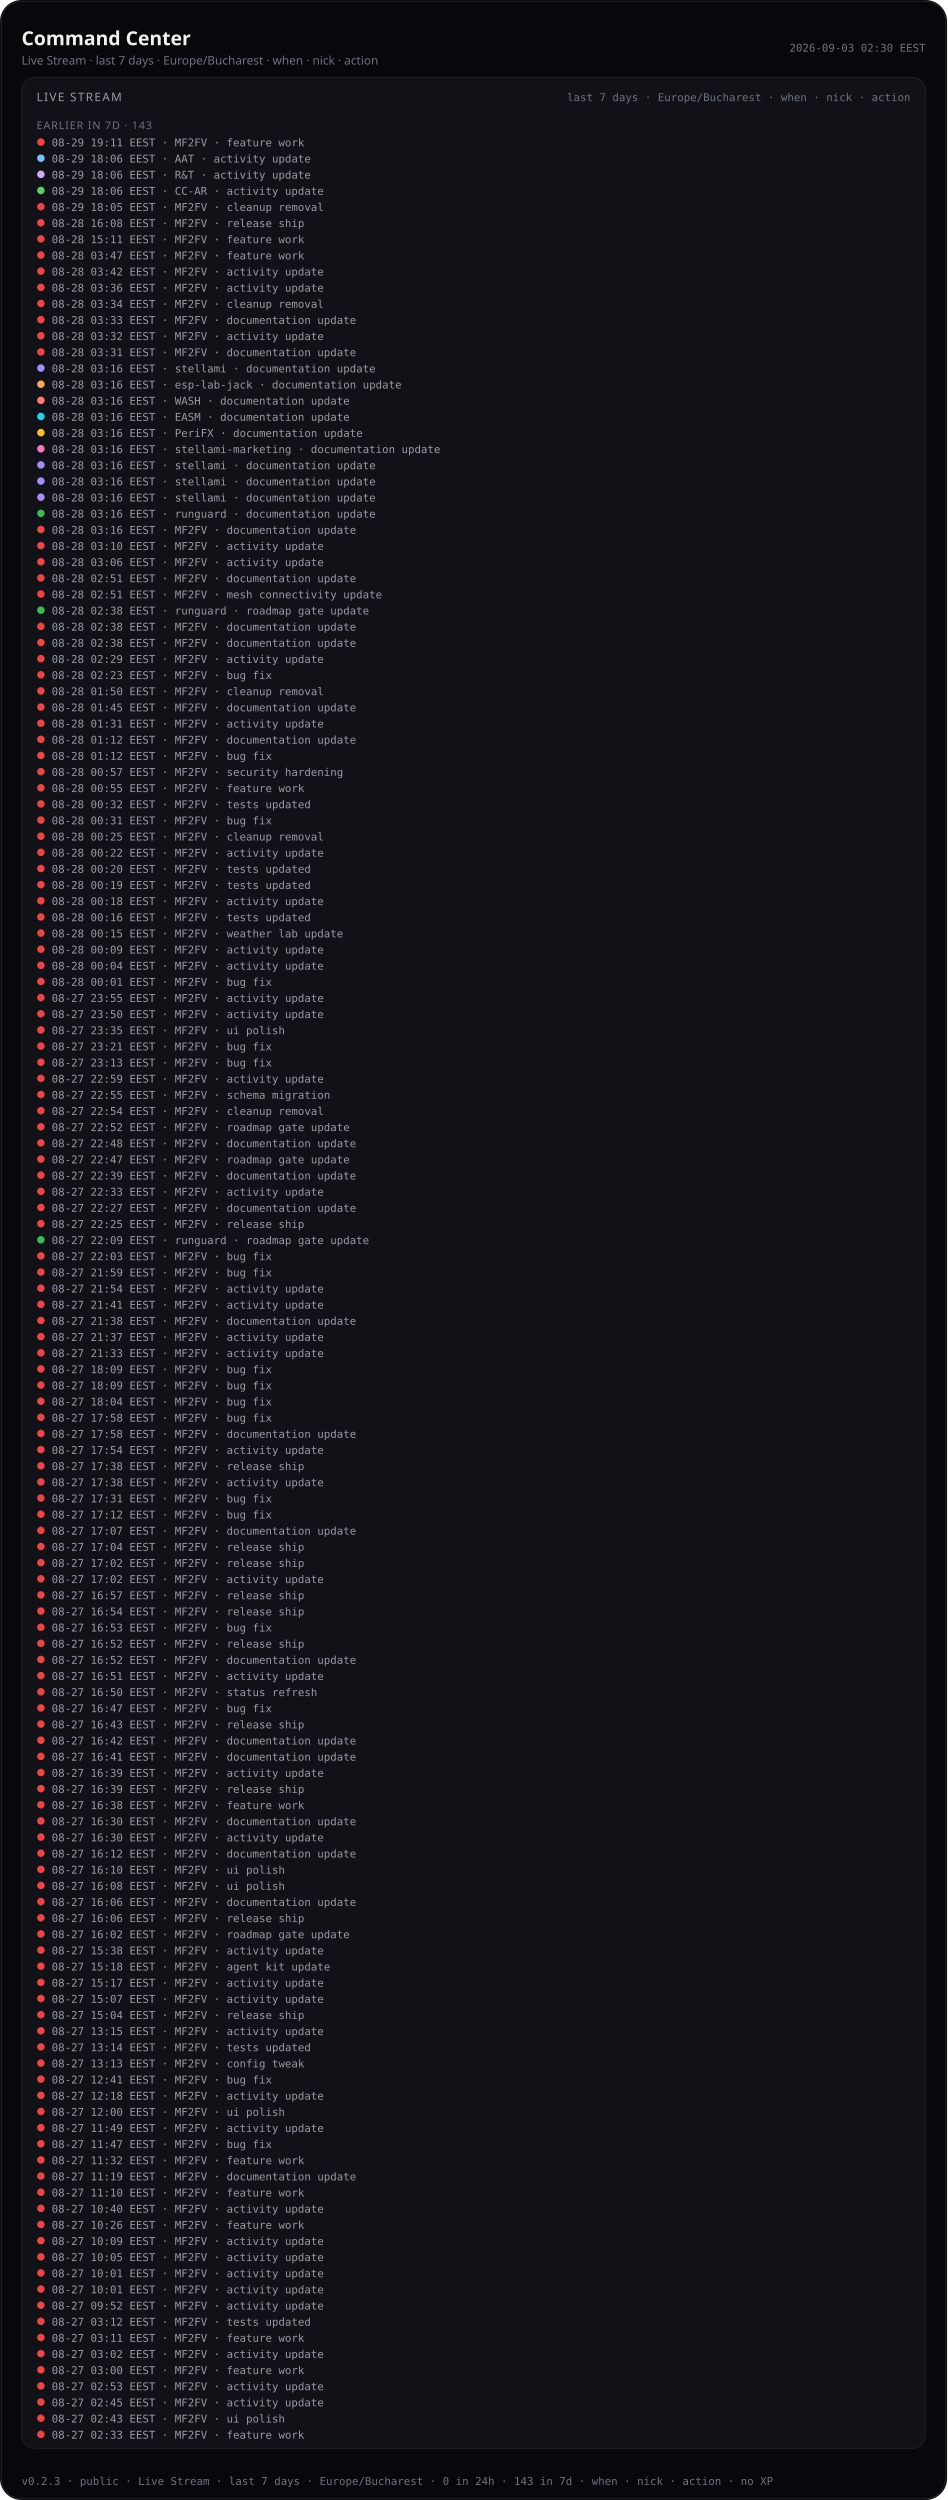
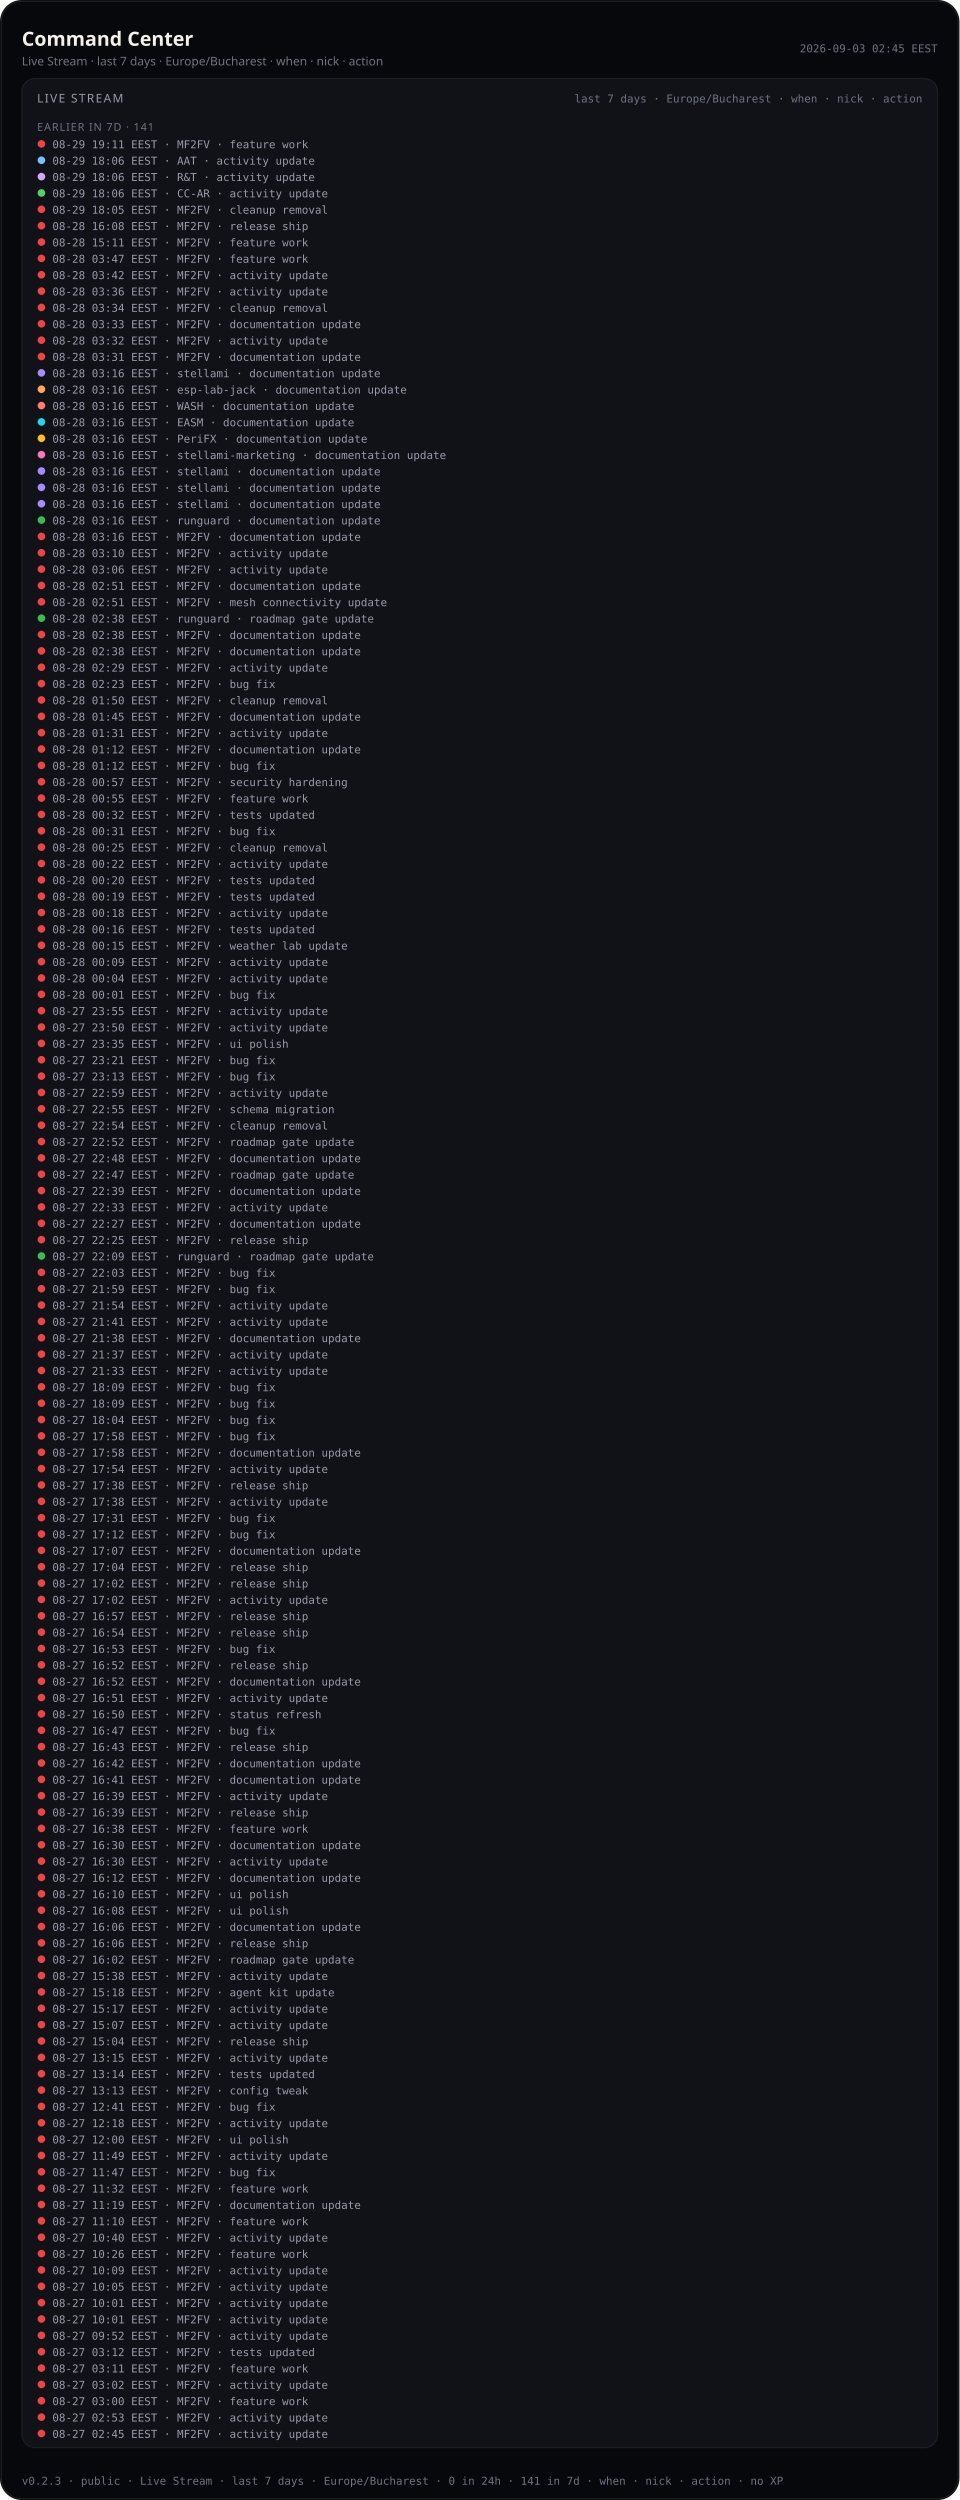
- <svg xmlns="http://www.w3.org/2000/svg" viewBox="0 0 880 2323.0" width="880" height="2323.0" role="img" aria-label="Command Center — Live Stream last 7 days (public)">
-   <rect width="880" height="2323.0" rx="20" fill="#07080b" />
-   <rect x="1.2" y="1.2" width="877.6" height="2320.6" rx="18.8" fill="none" stroke="rgba(232,228,214,0.12)" />
+ <svg xmlns="http://www.w3.org/2000/svg" viewBox="0 0 880 2293.0" width="880" height="2293.0" role="img" aria-label="Command Center — Live Stream last 7 days (public)">
+   <rect width="880" height="2293.0" rx="20" fill="#07080b" />
+   <rect x="1.2" y="1.2" width="877.6" height="2290.6" rx="18.8" fill="none" stroke="rgba(232,228,214,0.12)" />
  <text x="20" y="42" fill="#f4f1ea" font-size="18" font-family="ui-sans-serif, system-ui, sans-serif" font-weight="600">Command Center</text>
  <text x="20" y="60" fill="#6f7380" font-size="11" font-family="ui-sans-serif, system-ui, sans-serif">Live Stream · last 7 days · Europe/Bucharest · when · nick · action</text>
-   <text x="860" y="48" fill="#6f7380" font-size="10" text-anchor="end" font-family="ui-monospace, SFMono-Regular, monospace">2026-09-03 02:30 EEST</text>
-   <rect x="20" y="72" width="840" height="2203.0" rx="12" fill="#101218" stroke="rgba(232,228,214,0.08)" />
+   <text x="860" y="48" fill="#6f7380" font-size="10" text-anchor="end" font-family="ui-monospace, SFMono-Regular, monospace">2026-09-03 02:45 EEST</text>
+   <rect x="20" y="72" width="840" height="2173.0" rx="12" fill="#101218" stroke="rgba(232,228,214,0.08)" />
  <text x="34" y="94" fill="#9a9aa8" font-size="11" font-family="ui-sans-serif, system-ui, sans-serif" letter-spacing="1.2">LIVE STREAM</text>
  <text x="846" y="94" fill="#6f7380" font-size="10" text-anchor="end" font-family="ui-monospace, SFMono-Regular, monospace">last 7 days · Europe/Bucharest · when · nick · action</text>
  <defs>
    <clipPath id="live-stream-clip-pub">
-       <rect x="20" y="72" width="840" height="2203.0" />
+       <rect x="20" y="72" width="840" height="2173.0" />
    </clipPath>
  </defs>
  <g clip-path="url(#live-stream-clip-pub)">
-     <text x="34" y="120" fill="#6f7380" font-size="10" font-family="ui-sans-serif, system-ui, sans-serif" letter-spacing="0.8">EARLIER IN 7D · 143</text>
+     <text x="34" y="120" fill="#6f7380" font-size="10" font-family="ui-sans-serif, system-ui, sans-serif" letter-spacing="0.8">EARLIER IN 7D · 141</text>
    <circle cx="38" cy="132.0" r="3.5" fill="#ef4444" />
    <text x="48" y="136.0" fill="#9a9aa8" font-size="10" font-family="ui-monospace, SFMono-Regular, monospace">08-29 19:11 EEST · MF2FV · feature work</text>
    <circle cx="38" cy="147.0" r="3.5" fill="#79c0ff" />
    <text x="48" y="151.0" fill="#9a9aa8" font-size="10" font-family="ui-monospace, SFMono-Regular, monospace">08-29 18:06 EEST · AAT · activity update</text>
    <circle cx="38" cy="162.0" r="3.5" fill="#d2a8ff" />
    <text x="48" y="166.0" fill="#9a9aa8" font-size="10" font-family="ui-monospace, SFMono-Regular, monospace">08-29 18:06 EEST · R&amp;T · activity update</text>
    <circle cx="38" cy="177.0" r="3.5" fill="#56d364" />
    <text x="48" y="181.0" fill="#9a9aa8" font-size="10" font-family="ui-monospace, SFMono-Regular, monospace">08-29 18:06 EEST · CC-AR · activity update</text>
    <circle cx="38" cy="192.0" r="3.5" fill="#ef4444" />
    <text x="48" y="196.0" fill="#9a9aa8" font-size="10" font-family="ui-monospace, SFMono-Regular, monospace">08-29 18:05 EEST · MF2FV · cleanup removal</text>
    <circle cx="38" cy="207.0" r="3.5" fill="#ef4444" />
    <text x="48" y="211.0" fill="#9a9aa8" font-size="10" font-family="ui-monospace, SFMono-Regular, monospace">08-28 16:08 EEST · MF2FV · release ship</text>
    <circle cx="38" cy="222.0" r="3.5" fill="#ef4444" />
    <text x="48" y="226.0" fill="#9a9aa8" font-size="10" font-family="ui-monospace, SFMono-Regular, monospace">08-28 15:11 EEST · MF2FV · feature work</text>
    <circle cx="38" cy="237.0" r="3.5" fill="#ef4444" />
    <text x="48" y="241.0" fill="#9a9aa8" font-size="10" font-family="ui-monospace, SFMono-Regular, monospace">08-28 03:47 EEST · MF2FV · feature work</text>
    <circle cx="38" cy="252.0" r="3.5" fill="#ef4444" />
    <text x="48" y="256.0" fill="#9a9aa8" font-size="10" font-family="ui-monospace, SFMono-Regular, monospace">08-28 03:42 EEST · MF2FV · activity update</text>
    <circle cx="38" cy="267.0" r="3.5" fill="#ef4444" />
    <text x="48" y="271.0" fill="#9a9aa8" font-size="10" font-family="ui-monospace, SFMono-Regular, monospace">08-28 03:36 EEST · MF2FV · activity update</text>
    <circle cx="38" cy="282.0" r="3.5" fill="#ef4444" />
    <text x="48" y="286.0" fill="#9a9aa8" font-size="10" font-family="ui-monospace, SFMono-Regular, monospace">08-28 03:34 EEST · MF2FV · cleanup removal</text>
    <circle cx="38" cy="297.0" r="3.5" fill="#ef4444" />
    <text x="48" y="301.0" fill="#9a9aa8" font-size="10" font-family="ui-monospace, SFMono-Regular, monospace">08-28 03:33 EEST · MF2FV · documentation update</text>
    <circle cx="38" cy="312.0" r="3.5" fill="#ef4444" />
    <text x="48" y="316.0" fill="#9a9aa8" font-size="10" font-family="ui-monospace, SFMono-Regular, monospace">08-28 03:32 EEST · MF2FV · activity update</text>
    <circle cx="38" cy="327.0" r="3.5" fill="#ef4444" />
    <text x="48" y="331.0" fill="#9a9aa8" font-size="10" font-family="ui-monospace, SFMono-Regular, monospace">08-28 03:31 EEST · MF2FV · documentation update</text>
    <circle cx="38" cy="342.0" r="3.5" fill="#a78bfa" />
    <text x="48" y="346.0" fill="#9a9aa8" font-size="10" font-family="ui-monospace, SFMono-Regular, monospace">08-28 03:16 EEST · stellami · documentation update</text>
    <circle cx="38" cy="357.0" r="3.5" fill="#ffa657" />
    <text x="48" y="361.0" fill="#9a9aa8" font-size="10" font-family="ui-monospace, SFMono-Regular, monospace">08-28 03:16 EEST · esp-lab-jack · documentation update</text>
    <circle cx="38" cy="372.0" r="3.5" fill="#ff7b72" />
    <text x="48" y="376.0" fill="#9a9aa8" font-size="10" font-family="ui-monospace, SFMono-Regular, monospace">08-28 03:16 EEST · WASH · documentation update</text>
    <circle cx="38" cy="387.0" r="3.5" fill="#22d3ee" />
    <text x="48" y="391.0" fill="#9a9aa8" font-size="10" font-family="ui-monospace, SFMono-Regular, monospace">08-28 03:16 EEST · EASM · documentation update</text>
    <circle cx="38" cy="402.0" r="3.5" fill="#fbbf24" />
    <text x="48" y="406.0" fill="#9a9aa8" font-size="10" font-family="ui-monospace, SFMono-Regular, monospace">08-28 03:16 EEST · PeriFX · documentation update</text>
    <circle cx="38" cy="417.0" r="3.5" fill="#f778ba" />
    <text x="48" y="421.0" fill="#9a9aa8" font-size="10" font-family="ui-monospace, SFMono-Regular, monospace">08-28 03:16 EEST · stellami-marketing · documentation update</text>
    <circle cx="38" cy="432.0" r="3.5" fill="#a78bfa" />
    <text x="48" y="436.0" fill="#9a9aa8" font-size="10" font-family="ui-monospace, SFMono-Regular, monospace">08-28 03:16 EEST · stellami · documentation update</text>
    <circle cx="38" cy="447.0" r="3.5" fill="#a78bfa" />
    <text x="48" y="451.0" fill="#9a9aa8" font-size="10" font-family="ui-monospace, SFMono-Regular, monospace">08-28 03:16 EEST · stellami · documentation update</text>
    <circle cx="38" cy="462.0" r="3.5" fill="#a78bfa" />
    <text x="48" y="466.0" fill="#9a9aa8" font-size="10" font-family="ui-monospace, SFMono-Regular, monospace">08-28 03:16 EEST · stellami · documentation update</text>
    <circle cx="38" cy="477.0" r="3.5" fill="#3fb950" />
    <text x="48" y="481.0" fill="#9a9aa8" font-size="10" font-family="ui-monospace, SFMono-Regular, monospace">08-28 03:16 EEST · runguard · documentation update</text>
    <circle cx="38" cy="492.0" r="3.5" fill="#ef4444" />
    <text x="48" y="496.0" fill="#9a9aa8" font-size="10" font-family="ui-monospace, SFMono-Regular, monospace">08-28 03:16 EEST · MF2FV · documentation update</text>
    <circle cx="38" cy="507.0" r="3.5" fill="#ef4444" />
    <text x="48" y="511.0" fill="#9a9aa8" font-size="10" font-family="ui-monospace, SFMono-Regular, monospace">08-28 03:10 EEST · MF2FV · activity update</text>
    <circle cx="38" cy="522.0" r="3.5" fill="#ef4444" />
    <text x="48" y="526.0" fill="#9a9aa8" font-size="10" font-family="ui-monospace, SFMono-Regular, monospace">08-28 03:06 EEST · MF2FV · activity update</text>
    <circle cx="38" cy="537.0" r="3.5" fill="#ef4444" />
    <text x="48" y="541.0" fill="#9a9aa8" font-size="10" font-family="ui-monospace, SFMono-Regular, monospace">08-28 02:51 EEST · MF2FV · documentation update</text>
    <circle cx="38" cy="552.0" r="3.5" fill="#ef4444" />
    <text x="48" y="556.0" fill="#9a9aa8" font-size="10" font-family="ui-monospace, SFMono-Regular, monospace">08-28 02:51 EEST · MF2FV · mesh connectivity update</text>
    <circle cx="38" cy="567.0" r="3.5" fill="#3fb950" />
    <text x="48" y="571.0" fill="#9a9aa8" font-size="10" font-family="ui-monospace, SFMono-Regular, monospace">08-28 02:38 EEST · runguard · roadmap gate update</text>
    <circle cx="38" cy="582.0" r="3.5" fill="#ef4444" />
    <text x="48" y="586.0" fill="#9a9aa8" font-size="10" font-family="ui-monospace, SFMono-Regular, monospace">08-28 02:38 EEST · MF2FV · documentation update</text>
    <circle cx="38" cy="597.0" r="3.5" fill="#ef4444" />
    <text x="48" y="601.0" fill="#9a9aa8" font-size="10" font-family="ui-monospace, SFMono-Regular, monospace">08-28 02:38 EEST · MF2FV · documentation update</text>
    <circle cx="38" cy="612.0" r="3.5" fill="#ef4444" />
    <text x="48" y="616.0" fill="#9a9aa8" font-size="10" font-family="ui-monospace, SFMono-Regular, monospace">08-28 02:29 EEST · MF2FV · activity update</text>
    <circle cx="38" cy="627.0" r="3.5" fill="#ef4444" />
    <text x="48" y="631.0" fill="#9a9aa8" font-size="10" font-family="ui-monospace, SFMono-Regular, monospace">08-28 02:23 EEST · MF2FV · bug fix</text>
    <circle cx="38" cy="642.0" r="3.5" fill="#ef4444" />
    <text x="48" y="646.0" fill="#9a9aa8" font-size="10" font-family="ui-monospace, SFMono-Regular, monospace">08-28 01:50 EEST · MF2FV · cleanup removal</text>
    <circle cx="38" cy="657.0" r="3.5" fill="#ef4444" />
    <text x="48" y="661.0" fill="#9a9aa8" font-size="10" font-family="ui-monospace, SFMono-Regular, monospace">08-28 01:45 EEST · MF2FV · documentation update</text>
    <circle cx="38" cy="672.0" r="3.5" fill="#ef4444" />
    <text x="48" y="676.0" fill="#9a9aa8" font-size="10" font-family="ui-monospace, SFMono-Regular, monospace">08-28 01:31 EEST · MF2FV · activity update</text>
    <circle cx="38" cy="687.0" r="3.5" fill="#ef4444" />
    <text x="48" y="691.0" fill="#9a9aa8" font-size="10" font-family="ui-monospace, SFMono-Regular, monospace">08-28 01:12 EEST · MF2FV · documentation update</text>
    <circle cx="38" cy="702.0" r="3.5" fill="#ef4444" />
    <text x="48" y="706.0" fill="#9a9aa8" font-size="10" font-family="ui-monospace, SFMono-Regular, monospace">08-28 01:12 EEST · MF2FV · bug fix</text>
    <circle cx="38" cy="717.0" r="3.5" fill="#ef4444" />
    <text x="48" y="721.0" fill="#9a9aa8" font-size="10" font-family="ui-monospace, SFMono-Regular, monospace">08-28 00:57 EEST · MF2FV · security hardening</text>
    <circle cx="38" cy="732.0" r="3.5" fill="#ef4444" />
    <text x="48" y="736.0" fill="#9a9aa8" font-size="10" font-family="ui-monospace, SFMono-Regular, monospace">08-28 00:55 EEST · MF2FV · feature work</text>
    <circle cx="38" cy="747.0" r="3.5" fill="#ef4444" />
    <text x="48" y="751.0" fill="#9a9aa8" font-size="10" font-family="ui-monospace, SFMono-Regular, monospace">08-28 00:32 EEST · MF2FV · tests updated</text>
    <circle cx="38" cy="762.0" r="3.5" fill="#ef4444" />
    <text x="48" y="766.0" fill="#9a9aa8" font-size="10" font-family="ui-monospace, SFMono-Regular, monospace">08-28 00:31 EEST · MF2FV · bug fix</text>
    <circle cx="38" cy="777.0" r="3.5" fill="#ef4444" />
    <text x="48" y="781.0" fill="#9a9aa8" font-size="10" font-family="ui-monospace, SFMono-Regular, monospace">08-28 00:25 EEST · MF2FV · cleanup removal</text>
    <circle cx="38" cy="792.0" r="3.5" fill="#ef4444" />
    <text x="48" y="796.0" fill="#9a9aa8" font-size="10" font-family="ui-monospace, SFMono-Regular, monospace">08-28 00:22 EEST · MF2FV · activity update</text>
    <circle cx="38" cy="807.0" r="3.5" fill="#ef4444" />
    <text x="48" y="811.0" fill="#9a9aa8" font-size="10" font-family="ui-monospace, SFMono-Regular, monospace">08-28 00:20 EEST · MF2FV · tests updated</text>
    <circle cx="38" cy="822.0" r="3.5" fill="#ef4444" />
    <text x="48" y="826.0" fill="#9a9aa8" font-size="10" font-family="ui-monospace, SFMono-Regular, monospace">08-28 00:19 EEST · MF2FV · tests updated</text>
    <circle cx="38" cy="837.0" r="3.5" fill="#ef4444" />
    <text x="48" y="841.0" fill="#9a9aa8" font-size="10" font-family="ui-monospace, SFMono-Regular, monospace">08-28 00:18 EEST · MF2FV · activity update</text>
    <circle cx="38" cy="852.0" r="3.5" fill="#ef4444" />
    <text x="48" y="856.0" fill="#9a9aa8" font-size="10" font-family="ui-monospace, SFMono-Regular, monospace">08-28 00:16 EEST · MF2FV · tests updated</text>
    <circle cx="38" cy="867.0" r="3.5" fill="#ef4444" />
    <text x="48" y="871.0" fill="#9a9aa8" font-size="10" font-family="ui-monospace, SFMono-Regular, monospace">08-28 00:15 EEST · MF2FV · weather lab update</text>
    <circle cx="38" cy="882.0" r="3.5" fill="#ef4444" />
    <text x="48" y="886.0" fill="#9a9aa8" font-size="10" font-family="ui-monospace, SFMono-Regular, monospace">08-28 00:09 EEST · MF2FV · activity update</text>
    <circle cx="38" cy="897.0" r="3.5" fill="#ef4444" />
    <text x="48" y="901.0" fill="#9a9aa8" font-size="10" font-family="ui-monospace, SFMono-Regular, monospace">08-28 00:04 EEST · MF2FV · activity update</text>
    <circle cx="38" cy="912.0" r="3.5" fill="#ef4444" />
    <text x="48" y="916.0" fill="#9a9aa8" font-size="10" font-family="ui-monospace, SFMono-Regular, monospace">08-28 00:01 EEST · MF2FV · bug fix</text>
    <circle cx="38" cy="927.0" r="3.5" fill="#ef4444" />
    <text x="48" y="931.0" fill="#9a9aa8" font-size="10" font-family="ui-monospace, SFMono-Regular, monospace">08-27 23:55 EEST · MF2FV · activity update</text>
    <circle cx="38" cy="942.0" r="3.5" fill="#ef4444" />
    <text x="48" y="946.0" fill="#9a9aa8" font-size="10" font-family="ui-monospace, SFMono-Regular, monospace">08-27 23:50 EEST · MF2FV · activity update</text>
    <circle cx="38" cy="957.0" r="3.5" fill="#ef4444" />
    <text x="48" y="961.0" fill="#9a9aa8" font-size="10" font-family="ui-monospace, SFMono-Regular, monospace">08-27 23:35 EEST · MF2FV · ui polish</text>
    <circle cx="38" cy="972.0" r="3.5" fill="#ef4444" />
    <text x="48" y="976.0" fill="#9a9aa8" font-size="10" font-family="ui-monospace, SFMono-Regular, monospace">08-27 23:21 EEST · MF2FV · bug fix</text>
    <circle cx="38" cy="987.0" r="3.5" fill="#ef4444" />
    <text x="48" y="991.0" fill="#9a9aa8" font-size="10" font-family="ui-monospace, SFMono-Regular, monospace">08-27 23:13 EEST · MF2FV · bug fix</text>
    <circle cx="38" cy="1002.0" r="3.5" fill="#ef4444" />
    <text x="48" y="1006.0" fill="#9a9aa8" font-size="10" font-family="ui-monospace, SFMono-Regular, monospace">08-27 22:59 EEST · MF2FV · activity update</text>
    <circle cx="38" cy="1017.0" r="3.5" fill="#ef4444" />
    <text x="48" y="1021.0" fill="#9a9aa8" font-size="10" font-family="ui-monospace, SFMono-Regular, monospace">08-27 22:55 EEST · MF2FV · schema migration</text>
    <circle cx="38" cy="1032.0" r="3.5" fill="#ef4444" />
    <text x="48" y="1036.0" fill="#9a9aa8" font-size="10" font-family="ui-monospace, SFMono-Regular, monospace">08-27 22:54 EEST · MF2FV · cleanup removal</text>
    <circle cx="38" cy="1047.0" r="3.5" fill="#ef4444" />
    <text x="48" y="1051.0" fill="#9a9aa8" font-size="10" font-family="ui-monospace, SFMono-Regular, monospace">08-27 22:52 EEST · MF2FV · roadmap gate update</text>
    <circle cx="38" cy="1062.0" r="3.5" fill="#ef4444" />
    <text x="48" y="1066.0" fill="#9a9aa8" font-size="10" font-family="ui-monospace, SFMono-Regular, monospace">08-27 22:48 EEST · MF2FV · documentation update</text>
    <circle cx="38" cy="1077.0" r="3.5" fill="#ef4444" />
    <text x="48" y="1081.0" fill="#9a9aa8" font-size="10" font-family="ui-monospace, SFMono-Regular, monospace">08-27 22:47 EEST · MF2FV · roadmap gate update</text>
    <circle cx="38" cy="1092.0" r="3.5" fill="#ef4444" />
    <text x="48" y="1096.0" fill="#9a9aa8" font-size="10" font-family="ui-monospace, SFMono-Regular, monospace">08-27 22:39 EEST · MF2FV · documentation update</text>
    <circle cx="38" cy="1107.0" r="3.5" fill="#ef4444" />
    <text x="48" y="1111.0" fill="#9a9aa8" font-size="10" font-family="ui-monospace, SFMono-Regular, monospace">08-27 22:33 EEST · MF2FV · activity update</text>
    <circle cx="38" cy="1122.0" r="3.5" fill="#ef4444" />
    <text x="48" y="1126.0" fill="#9a9aa8" font-size="10" font-family="ui-monospace, SFMono-Regular, monospace">08-27 22:27 EEST · MF2FV · documentation update</text>
    <circle cx="38" cy="1137.0" r="3.5" fill="#ef4444" />
    <text x="48" y="1141.0" fill="#9a9aa8" font-size="10" font-family="ui-monospace, SFMono-Regular, monospace">08-27 22:25 EEST · MF2FV · release ship</text>
    <circle cx="38" cy="1152.0" r="3.5" fill="#3fb950" />
    <text x="48" y="1156.0" fill="#9a9aa8" font-size="10" font-family="ui-monospace, SFMono-Regular, monospace">08-27 22:09 EEST · runguard · roadmap gate update</text>
    <circle cx="38" cy="1167.0" r="3.5" fill="#ef4444" />
    <text x="48" y="1171.0" fill="#9a9aa8" font-size="10" font-family="ui-monospace, SFMono-Regular, monospace">08-27 22:03 EEST · MF2FV · bug fix</text>
    <circle cx="38" cy="1182.0" r="3.5" fill="#ef4444" />
    <text x="48" y="1186.0" fill="#9a9aa8" font-size="10" font-family="ui-monospace, SFMono-Regular, monospace">08-27 21:59 EEST · MF2FV · bug fix</text>
    <circle cx="38" cy="1197.0" r="3.5" fill="#ef4444" />
    <text x="48" y="1201.0" fill="#9a9aa8" font-size="10" font-family="ui-monospace, SFMono-Regular, monospace">08-27 21:54 EEST · MF2FV · activity update</text>
    <circle cx="38" cy="1212.0" r="3.5" fill="#ef4444" />
    <text x="48" y="1216.0" fill="#9a9aa8" font-size="10" font-family="ui-monospace, SFMono-Regular, monospace">08-27 21:41 EEST · MF2FV · activity update</text>
    <circle cx="38" cy="1227.0" r="3.5" fill="#ef4444" />
    <text x="48" y="1231.0" fill="#9a9aa8" font-size="10" font-family="ui-monospace, SFMono-Regular, monospace">08-27 21:38 EEST · MF2FV · documentation update</text>
    <circle cx="38" cy="1242.0" r="3.5" fill="#ef4444" />
    <text x="48" y="1246.0" fill="#9a9aa8" font-size="10" font-family="ui-monospace, SFMono-Regular, monospace">08-27 21:37 EEST · MF2FV · activity update</text>
    <circle cx="38" cy="1257.0" r="3.5" fill="#ef4444" />
    <text x="48" y="1261.0" fill="#9a9aa8" font-size="10" font-family="ui-monospace, SFMono-Regular, monospace">08-27 21:33 EEST · MF2FV · activity update</text>
    <circle cx="38" cy="1272.0" r="3.5" fill="#ef4444" />
    <text x="48" y="1276.0" fill="#9a9aa8" font-size="10" font-family="ui-monospace, SFMono-Regular, monospace">08-27 18:09 EEST · MF2FV · bug fix</text>
    <circle cx="38" cy="1287.0" r="3.5" fill="#ef4444" />
    <text x="48" y="1291.0" fill="#9a9aa8" font-size="10" font-family="ui-monospace, SFMono-Regular, monospace">08-27 18:09 EEST · MF2FV · bug fix</text>
    <circle cx="38" cy="1302.0" r="3.5" fill="#ef4444" />
    <text x="48" y="1306.0" fill="#9a9aa8" font-size="10" font-family="ui-monospace, SFMono-Regular, monospace">08-27 18:04 EEST · MF2FV · bug fix</text>
    <circle cx="38" cy="1317.0" r="3.5" fill="#ef4444" />
    <text x="48" y="1321.0" fill="#9a9aa8" font-size="10" font-family="ui-monospace, SFMono-Regular, monospace">08-27 17:58 EEST · MF2FV · bug fix</text>
    <circle cx="38" cy="1332.0" r="3.5" fill="#ef4444" />
    <text x="48" y="1336.0" fill="#9a9aa8" font-size="10" font-family="ui-monospace, SFMono-Regular, monospace">08-27 17:58 EEST · MF2FV · documentation update</text>
    <circle cx="38" cy="1347.0" r="3.5" fill="#ef4444" />
    <text x="48" y="1351.0" fill="#9a9aa8" font-size="10" font-family="ui-monospace, SFMono-Regular, monospace">08-27 17:54 EEST · MF2FV · activity update</text>
    <circle cx="38" cy="1362.0" r="3.5" fill="#ef4444" />
    <text x="48" y="1366.0" fill="#9a9aa8" font-size="10" font-family="ui-monospace, SFMono-Regular, monospace">08-27 17:38 EEST · MF2FV · release ship</text>
    <circle cx="38" cy="1377.0" r="3.5" fill="#ef4444" />
    <text x="48" y="1381.0" fill="#9a9aa8" font-size="10" font-family="ui-monospace, SFMono-Regular, monospace">08-27 17:38 EEST · MF2FV · activity update</text>
    <circle cx="38" cy="1392.0" r="3.5" fill="#ef4444" />
    <text x="48" y="1396.0" fill="#9a9aa8" font-size="10" font-family="ui-monospace, SFMono-Regular, monospace">08-27 17:31 EEST · MF2FV · bug fix</text>
    <circle cx="38" cy="1407.0" r="3.5" fill="#ef4444" />
    <text x="48" y="1411.0" fill="#9a9aa8" font-size="10" font-family="ui-monospace, SFMono-Regular, monospace">08-27 17:12 EEST · MF2FV · bug fix</text>
    <circle cx="38" cy="1422.0" r="3.5" fill="#ef4444" />
    <text x="48" y="1426.0" fill="#9a9aa8" font-size="10" font-family="ui-monospace, SFMono-Regular, monospace">08-27 17:07 EEST · MF2FV · documentation update</text>
    <circle cx="38" cy="1437.0" r="3.5" fill="#ef4444" />
    <text x="48" y="1441.0" fill="#9a9aa8" font-size="10" font-family="ui-monospace, SFMono-Regular, monospace">08-27 17:04 EEST · MF2FV · release ship</text>
    <circle cx="38" cy="1452.0" r="3.5" fill="#ef4444" />
    <text x="48" y="1456.0" fill="#9a9aa8" font-size="10" font-family="ui-monospace, SFMono-Regular, monospace">08-27 17:02 EEST · MF2FV · release ship</text>
    <circle cx="38" cy="1467.0" r="3.5" fill="#ef4444" />
    <text x="48" y="1471.0" fill="#9a9aa8" font-size="10" font-family="ui-monospace, SFMono-Regular, monospace">08-27 17:02 EEST · MF2FV · activity update</text>
    <circle cx="38" cy="1482.0" r="3.5" fill="#ef4444" />
    <text x="48" y="1486.0" fill="#9a9aa8" font-size="10" font-family="ui-monospace, SFMono-Regular, monospace">08-27 16:57 EEST · MF2FV · release ship</text>
    <circle cx="38" cy="1497.0" r="3.5" fill="#ef4444" />
    <text x="48" y="1501.0" fill="#9a9aa8" font-size="10" font-family="ui-monospace, SFMono-Regular, monospace">08-27 16:54 EEST · MF2FV · release ship</text>
    <circle cx="38" cy="1512.0" r="3.5" fill="#ef4444" />
    <text x="48" y="1516.0" fill="#9a9aa8" font-size="10" font-family="ui-monospace, SFMono-Regular, monospace">08-27 16:53 EEST · MF2FV · bug fix</text>
    <circle cx="38" cy="1527.0" r="3.5" fill="#ef4444" />
    <text x="48" y="1531.0" fill="#9a9aa8" font-size="10" font-family="ui-monospace, SFMono-Regular, monospace">08-27 16:52 EEST · MF2FV · release ship</text>
    <circle cx="38" cy="1542.0" r="3.5" fill="#ef4444" />
    <text x="48" y="1546.0" fill="#9a9aa8" font-size="10" font-family="ui-monospace, SFMono-Regular, monospace">08-27 16:52 EEST · MF2FV · documentation update</text>
    <circle cx="38" cy="1557.0" r="3.5" fill="#ef4444" />
    <text x="48" y="1561.0" fill="#9a9aa8" font-size="10" font-family="ui-monospace, SFMono-Regular, monospace">08-27 16:51 EEST · MF2FV · activity update</text>
    <circle cx="38" cy="1572.0" r="3.5" fill="#ef4444" />
    <text x="48" y="1576.0" fill="#9a9aa8" font-size="10" font-family="ui-monospace, SFMono-Regular, monospace">08-27 16:50 EEST · MF2FV · status refresh</text>
    <circle cx="38" cy="1587.0" r="3.5" fill="#ef4444" />
    <text x="48" y="1591.0" fill="#9a9aa8" font-size="10" font-family="ui-monospace, SFMono-Regular, monospace">08-27 16:47 EEST · MF2FV · bug fix</text>
    <circle cx="38" cy="1602.0" r="3.5" fill="#ef4444" />
    <text x="48" y="1606.0" fill="#9a9aa8" font-size="10" font-family="ui-monospace, SFMono-Regular, monospace">08-27 16:43 EEST · MF2FV · release ship</text>
    <circle cx="38" cy="1617.0" r="3.5" fill="#ef4444" />
    <text x="48" y="1621.0" fill="#9a9aa8" font-size="10" font-family="ui-monospace, SFMono-Regular, monospace">08-27 16:42 EEST · MF2FV · documentation update</text>
    <circle cx="38" cy="1632.0" r="3.5" fill="#ef4444" />
    <text x="48" y="1636.0" fill="#9a9aa8" font-size="10" font-family="ui-monospace, SFMono-Regular, monospace">08-27 16:41 EEST · MF2FV · documentation update</text>
    <circle cx="38" cy="1647.0" r="3.5" fill="#ef4444" />
    <text x="48" y="1651.0" fill="#9a9aa8" font-size="10" font-family="ui-monospace, SFMono-Regular, monospace">08-27 16:39 EEST · MF2FV · activity update</text>
    <circle cx="38" cy="1662.0" r="3.5" fill="#ef4444" />
    <text x="48" y="1666.0" fill="#9a9aa8" font-size="10" font-family="ui-monospace, SFMono-Regular, monospace">08-27 16:39 EEST · MF2FV · release ship</text>
    <circle cx="38" cy="1677.0" r="3.5" fill="#ef4444" />
    <text x="48" y="1681.0" fill="#9a9aa8" font-size="10" font-family="ui-monospace, SFMono-Regular, monospace">08-27 16:38 EEST · MF2FV · feature work</text>
    <circle cx="38" cy="1692.0" r="3.5" fill="#ef4444" />
    <text x="48" y="1696.0" fill="#9a9aa8" font-size="10" font-family="ui-monospace, SFMono-Regular, monospace">08-27 16:30 EEST · MF2FV · documentation update</text>
    <circle cx="38" cy="1707.0" r="3.5" fill="#ef4444" />
    <text x="48" y="1711.0" fill="#9a9aa8" font-size="10" font-family="ui-monospace, SFMono-Regular, monospace">08-27 16:30 EEST · MF2FV · activity update</text>
    <circle cx="38" cy="1722.0" r="3.5" fill="#ef4444" />
    <text x="48" y="1726.0" fill="#9a9aa8" font-size="10" font-family="ui-monospace, SFMono-Regular, monospace">08-27 16:12 EEST · MF2FV · documentation update</text>
    <circle cx="38" cy="1737.0" r="3.5" fill="#ef4444" />
    <text x="48" y="1741.0" fill="#9a9aa8" font-size="10" font-family="ui-monospace, SFMono-Regular, monospace">08-27 16:10 EEST · MF2FV · ui polish</text>
    <circle cx="38" cy="1752.0" r="3.5" fill="#ef4444" />
    <text x="48" y="1756.0" fill="#9a9aa8" font-size="10" font-family="ui-monospace, SFMono-Regular, monospace">08-27 16:08 EEST · MF2FV · ui polish</text>
    <circle cx="38" cy="1767.0" r="3.5" fill="#ef4444" />
    <text x="48" y="1771.0" fill="#9a9aa8" font-size="10" font-family="ui-monospace, SFMono-Regular, monospace">08-27 16:06 EEST · MF2FV · documentation update</text>
    <circle cx="38" cy="1782.0" r="3.5" fill="#ef4444" />
    <text x="48" y="1786.0" fill="#9a9aa8" font-size="10" font-family="ui-monospace, SFMono-Regular, monospace">08-27 16:06 EEST · MF2FV · release ship</text>
    <circle cx="38" cy="1797.0" r="3.5" fill="#ef4444" />
    <text x="48" y="1801.0" fill="#9a9aa8" font-size="10" font-family="ui-monospace, SFMono-Regular, monospace">08-27 16:02 EEST · MF2FV · roadmap gate update</text>
    <circle cx="38" cy="1812.0" r="3.5" fill="#ef4444" />
    <text x="48" y="1816.0" fill="#9a9aa8" font-size="10" font-family="ui-monospace, SFMono-Regular, monospace">08-27 15:38 EEST · MF2FV · activity update</text>
    <circle cx="38" cy="1827.0" r="3.5" fill="#ef4444" />
    <text x="48" y="1831.0" fill="#9a9aa8" font-size="10" font-family="ui-monospace, SFMono-Regular, monospace">08-27 15:18 EEST · MF2FV · agent kit update</text>
    <circle cx="38" cy="1842.0" r="3.5" fill="#ef4444" />
    <text x="48" y="1846.0" fill="#9a9aa8" font-size="10" font-family="ui-monospace, SFMono-Regular, monospace">08-27 15:17 EEST · MF2FV · activity update</text>
    <circle cx="38" cy="1857.0" r="3.5" fill="#ef4444" />
    <text x="48" y="1861.0" fill="#9a9aa8" font-size="10" font-family="ui-monospace, SFMono-Regular, monospace">08-27 15:07 EEST · MF2FV · activity update</text>
    <circle cx="38" cy="1872.0" r="3.5" fill="#ef4444" />
    <text x="48" y="1876.0" fill="#9a9aa8" font-size="10" font-family="ui-monospace, SFMono-Regular, monospace">08-27 15:04 EEST · MF2FV · release ship</text>
    <circle cx="38" cy="1887.0" r="3.5" fill="#ef4444" />
    <text x="48" y="1891.0" fill="#9a9aa8" font-size="10" font-family="ui-monospace, SFMono-Regular, monospace">08-27 13:15 EEST · MF2FV · activity update</text>
    <circle cx="38" cy="1902.0" r="3.5" fill="#ef4444" />
    <text x="48" y="1906.0" fill="#9a9aa8" font-size="10" font-family="ui-monospace, SFMono-Regular, monospace">08-27 13:14 EEST · MF2FV · tests updated</text>
    <circle cx="38" cy="1917.0" r="3.5" fill="#ef4444" />
    <text x="48" y="1921.0" fill="#9a9aa8" font-size="10" font-family="ui-monospace, SFMono-Regular, monospace">08-27 13:13 EEST · MF2FV · config tweak</text>
    <circle cx="38" cy="1932.0" r="3.5" fill="#ef4444" />
    <text x="48" y="1936.0" fill="#9a9aa8" font-size="10" font-family="ui-monospace, SFMono-Regular, monospace">08-27 12:41 EEST · MF2FV · bug fix</text>
    <circle cx="38" cy="1947.0" r="3.5" fill="#ef4444" />
    <text x="48" y="1951.0" fill="#9a9aa8" font-size="10" font-family="ui-monospace, SFMono-Regular, monospace">08-27 12:18 EEST · MF2FV · activity update</text>
    <circle cx="38" cy="1962.0" r="3.5" fill="#ef4444" />
    <text x="48" y="1966.0" fill="#9a9aa8" font-size="10" font-family="ui-monospace, SFMono-Regular, monospace">08-27 12:00 EEST · MF2FV · ui polish</text>
    <circle cx="38" cy="1977.0" r="3.5" fill="#ef4444" />
    <text x="48" y="1981.0" fill="#9a9aa8" font-size="10" font-family="ui-monospace, SFMono-Regular, monospace">08-27 11:49 EEST · MF2FV · activity update</text>
    <circle cx="38" cy="1992.0" r="3.5" fill="#ef4444" />
    <text x="48" y="1996.0" fill="#9a9aa8" font-size="10" font-family="ui-monospace, SFMono-Regular, monospace">08-27 11:47 EEST · MF2FV · bug fix</text>
    <circle cx="38" cy="2007.0" r="3.5" fill="#ef4444" />
    <text x="48" y="2011.0" fill="#9a9aa8" font-size="10" font-family="ui-monospace, SFMono-Regular, monospace">08-27 11:32 EEST · MF2FV · feature work</text>
    <circle cx="38" cy="2022.0" r="3.5" fill="#ef4444" />
    <text x="48" y="2026.0" fill="#9a9aa8" font-size="10" font-family="ui-monospace, SFMono-Regular, monospace">08-27 11:19 EEST · MF2FV · documentation update</text>
    <circle cx="38" cy="2037.0" r="3.5" fill="#ef4444" />
    <text x="48" y="2041.0" fill="#9a9aa8" font-size="10" font-family="ui-monospace, SFMono-Regular, monospace">08-27 11:10 EEST · MF2FV · feature work</text>
    <circle cx="38" cy="2052.0" r="3.5" fill="#ef4444" />
    <text x="48" y="2056.0" fill="#9a9aa8" font-size="10" font-family="ui-monospace, SFMono-Regular, monospace">08-27 10:40 EEST · MF2FV · activity update</text>
    <circle cx="38" cy="2067.0" r="3.5" fill="#ef4444" />
    <text x="48" y="2071.0" fill="#9a9aa8" font-size="10" font-family="ui-monospace, SFMono-Regular, monospace">08-27 10:26 EEST · MF2FV · feature work</text>
    <circle cx="38" cy="2082.0" r="3.5" fill="#ef4444" />
    <text x="48" y="2086.0" fill="#9a9aa8" font-size="10" font-family="ui-monospace, SFMono-Regular, monospace">08-27 10:09 EEST · MF2FV · activity update</text>
    <circle cx="38" cy="2097.0" r="3.5" fill="#ef4444" />
    <text x="48" y="2101.0" fill="#9a9aa8" font-size="10" font-family="ui-monospace, SFMono-Regular, monospace">08-27 10:05 EEST · MF2FV · activity update</text>
    <circle cx="38" cy="2112.0" r="3.5" fill="#ef4444" />
    <text x="48" y="2116.0" fill="#9a9aa8" font-size="10" font-family="ui-monospace, SFMono-Regular, monospace">08-27 10:01 EEST · MF2FV · activity update</text>
    <circle cx="38" cy="2127.0" r="3.5" fill="#ef4444" />
    <text x="48" y="2131.0" fill="#9a9aa8" font-size="10" font-family="ui-monospace, SFMono-Regular, monospace">08-27 10:01 EEST · MF2FV · activity update</text>
    <circle cx="38" cy="2142.0" r="3.5" fill="#ef4444" />
    <text x="48" y="2146.0" fill="#9a9aa8" font-size="10" font-family="ui-monospace, SFMono-Regular, monospace">08-27 09:52 EEST · MF2FV · activity update</text>
    <circle cx="38" cy="2157.0" r="3.5" fill="#ef4444" />
    <text x="48" y="2161.0" fill="#9a9aa8" font-size="10" font-family="ui-monospace, SFMono-Regular, monospace">08-27 03:12 EEST · MF2FV · tests updated</text>
    <circle cx="38" cy="2172.0" r="3.5" fill="#ef4444" />
    <text x="48" y="2176.0" fill="#9a9aa8" font-size="10" font-family="ui-monospace, SFMono-Regular, monospace">08-27 03:11 EEST · MF2FV · feature work</text>
    <circle cx="38" cy="2187.0" r="3.5" fill="#ef4444" />
    <text x="48" y="2191.0" fill="#9a9aa8" font-size="10" font-family="ui-monospace, SFMono-Regular, monospace">08-27 03:02 EEST · MF2FV · activity update</text>
    <circle cx="38" cy="2202.0" r="3.5" fill="#ef4444" />
    <text x="48" y="2206.0" fill="#9a9aa8" font-size="10" font-family="ui-monospace, SFMono-Regular, monospace">08-27 03:00 EEST · MF2FV · feature work</text>
    <circle cx="38" cy="2217.0" r="3.5" fill="#ef4444" />
    <text x="48" y="2221.0" fill="#9a9aa8" font-size="10" font-family="ui-monospace, SFMono-Regular, monospace">08-27 02:53 EEST · MF2FV · activity update</text>
    <circle cx="38" cy="2232.0" r="3.5" fill="#ef4444" />
    <text x="48" y="2236.0" fill="#9a9aa8" font-size="10" font-family="ui-monospace, SFMono-Regular, monospace">08-27 02:45 EEST · MF2FV · activity update</text>
-     <circle cx="38" cy="2247.0" r="3.5" fill="#ef4444" />
-     <text x="48" y="2251.0" fill="#9a9aa8" font-size="10" font-family="ui-monospace, SFMono-Regular, monospace">08-27 02:43 EEST · MF2FV · ui polish</text>
-     <circle cx="38" cy="2262.0" r="3.5" fill="#ef4444" />
-     <text x="48" y="2266.0" fill="#9a9aa8" font-size="10" font-family="ui-monospace, SFMono-Regular, monospace">08-27 02:33 EEST · MF2FV · feature work</text>
  </g>
-   <text x="20" y="2309.0" fill="#6f7380" font-size="10" font-family="ui-monospace, SFMono-Regular, monospace">v0.2.3 · public · Live Stream · last 7 days · Europe/Bucharest · 0 in 24h · 143 in 7d · when · nick · action · no XP</text>
+   <text x="20" y="2279.0" fill="#6f7380" font-size="10" font-family="ui-monospace, SFMono-Regular, monospace">v0.2.3 · public · Live Stream · last 7 days · Europe/Bucharest · 0 in 24h · 141 in 7d · when · nick · action · no XP</text>
</svg>
